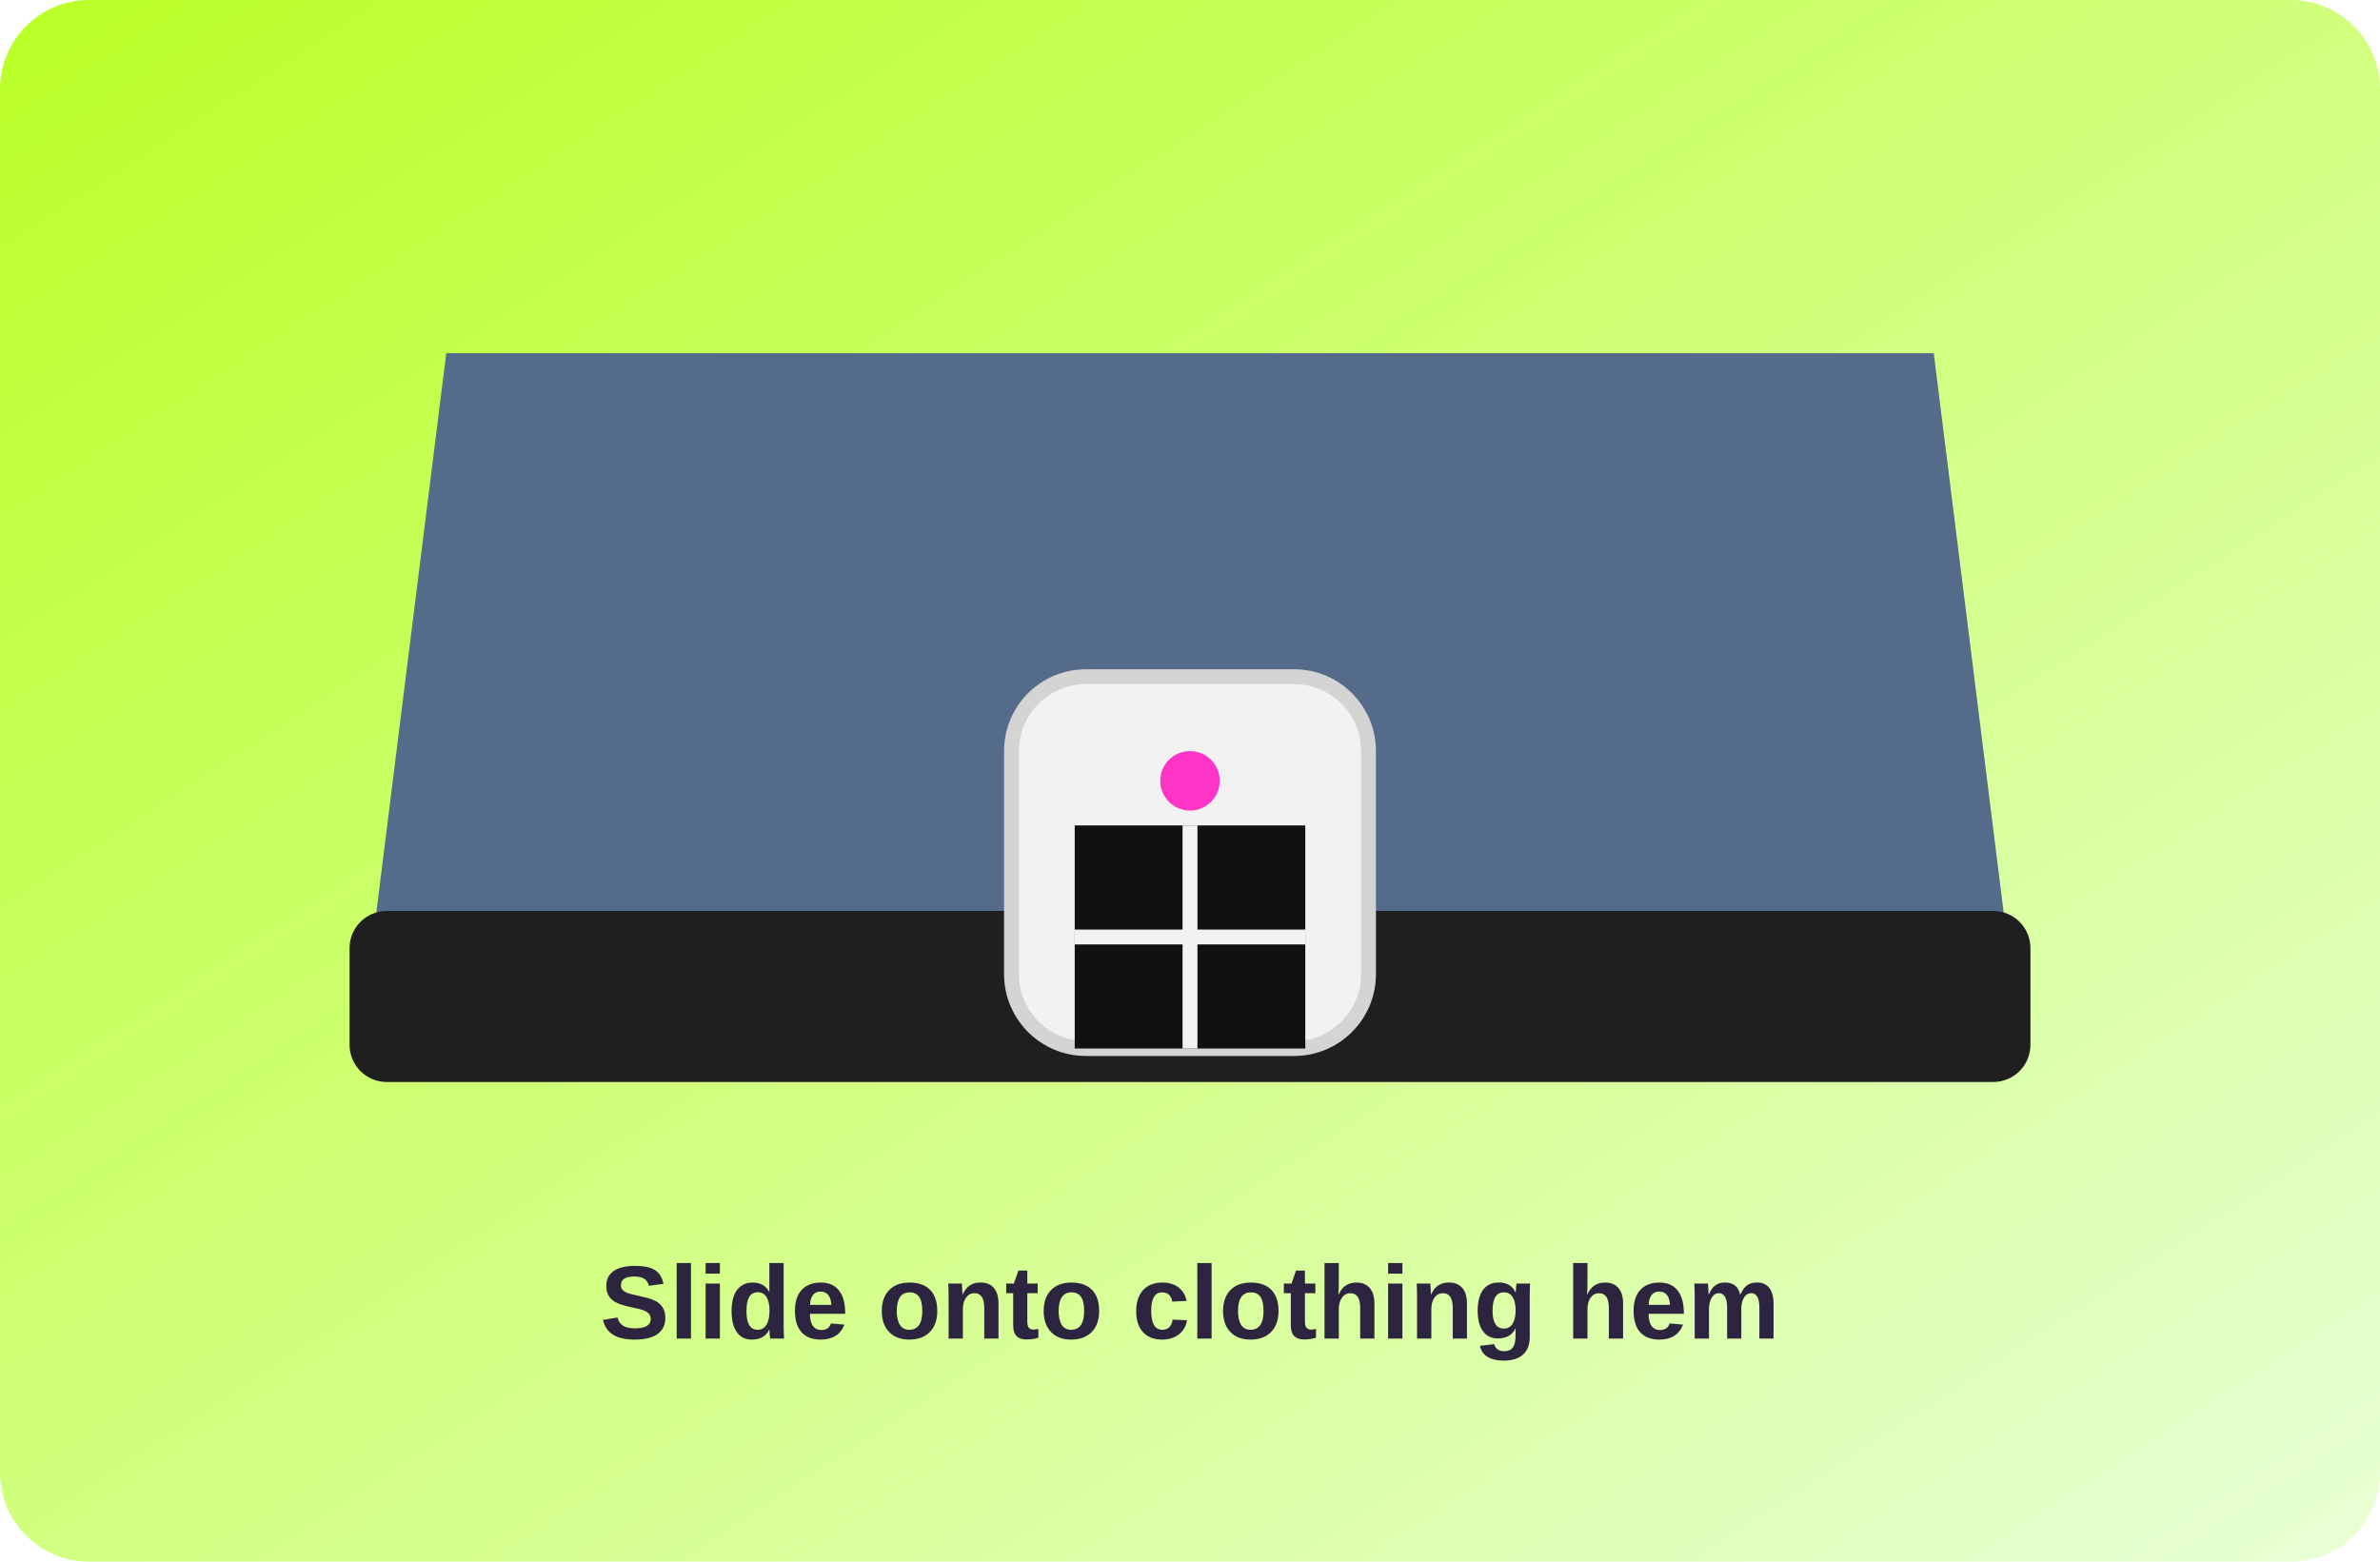
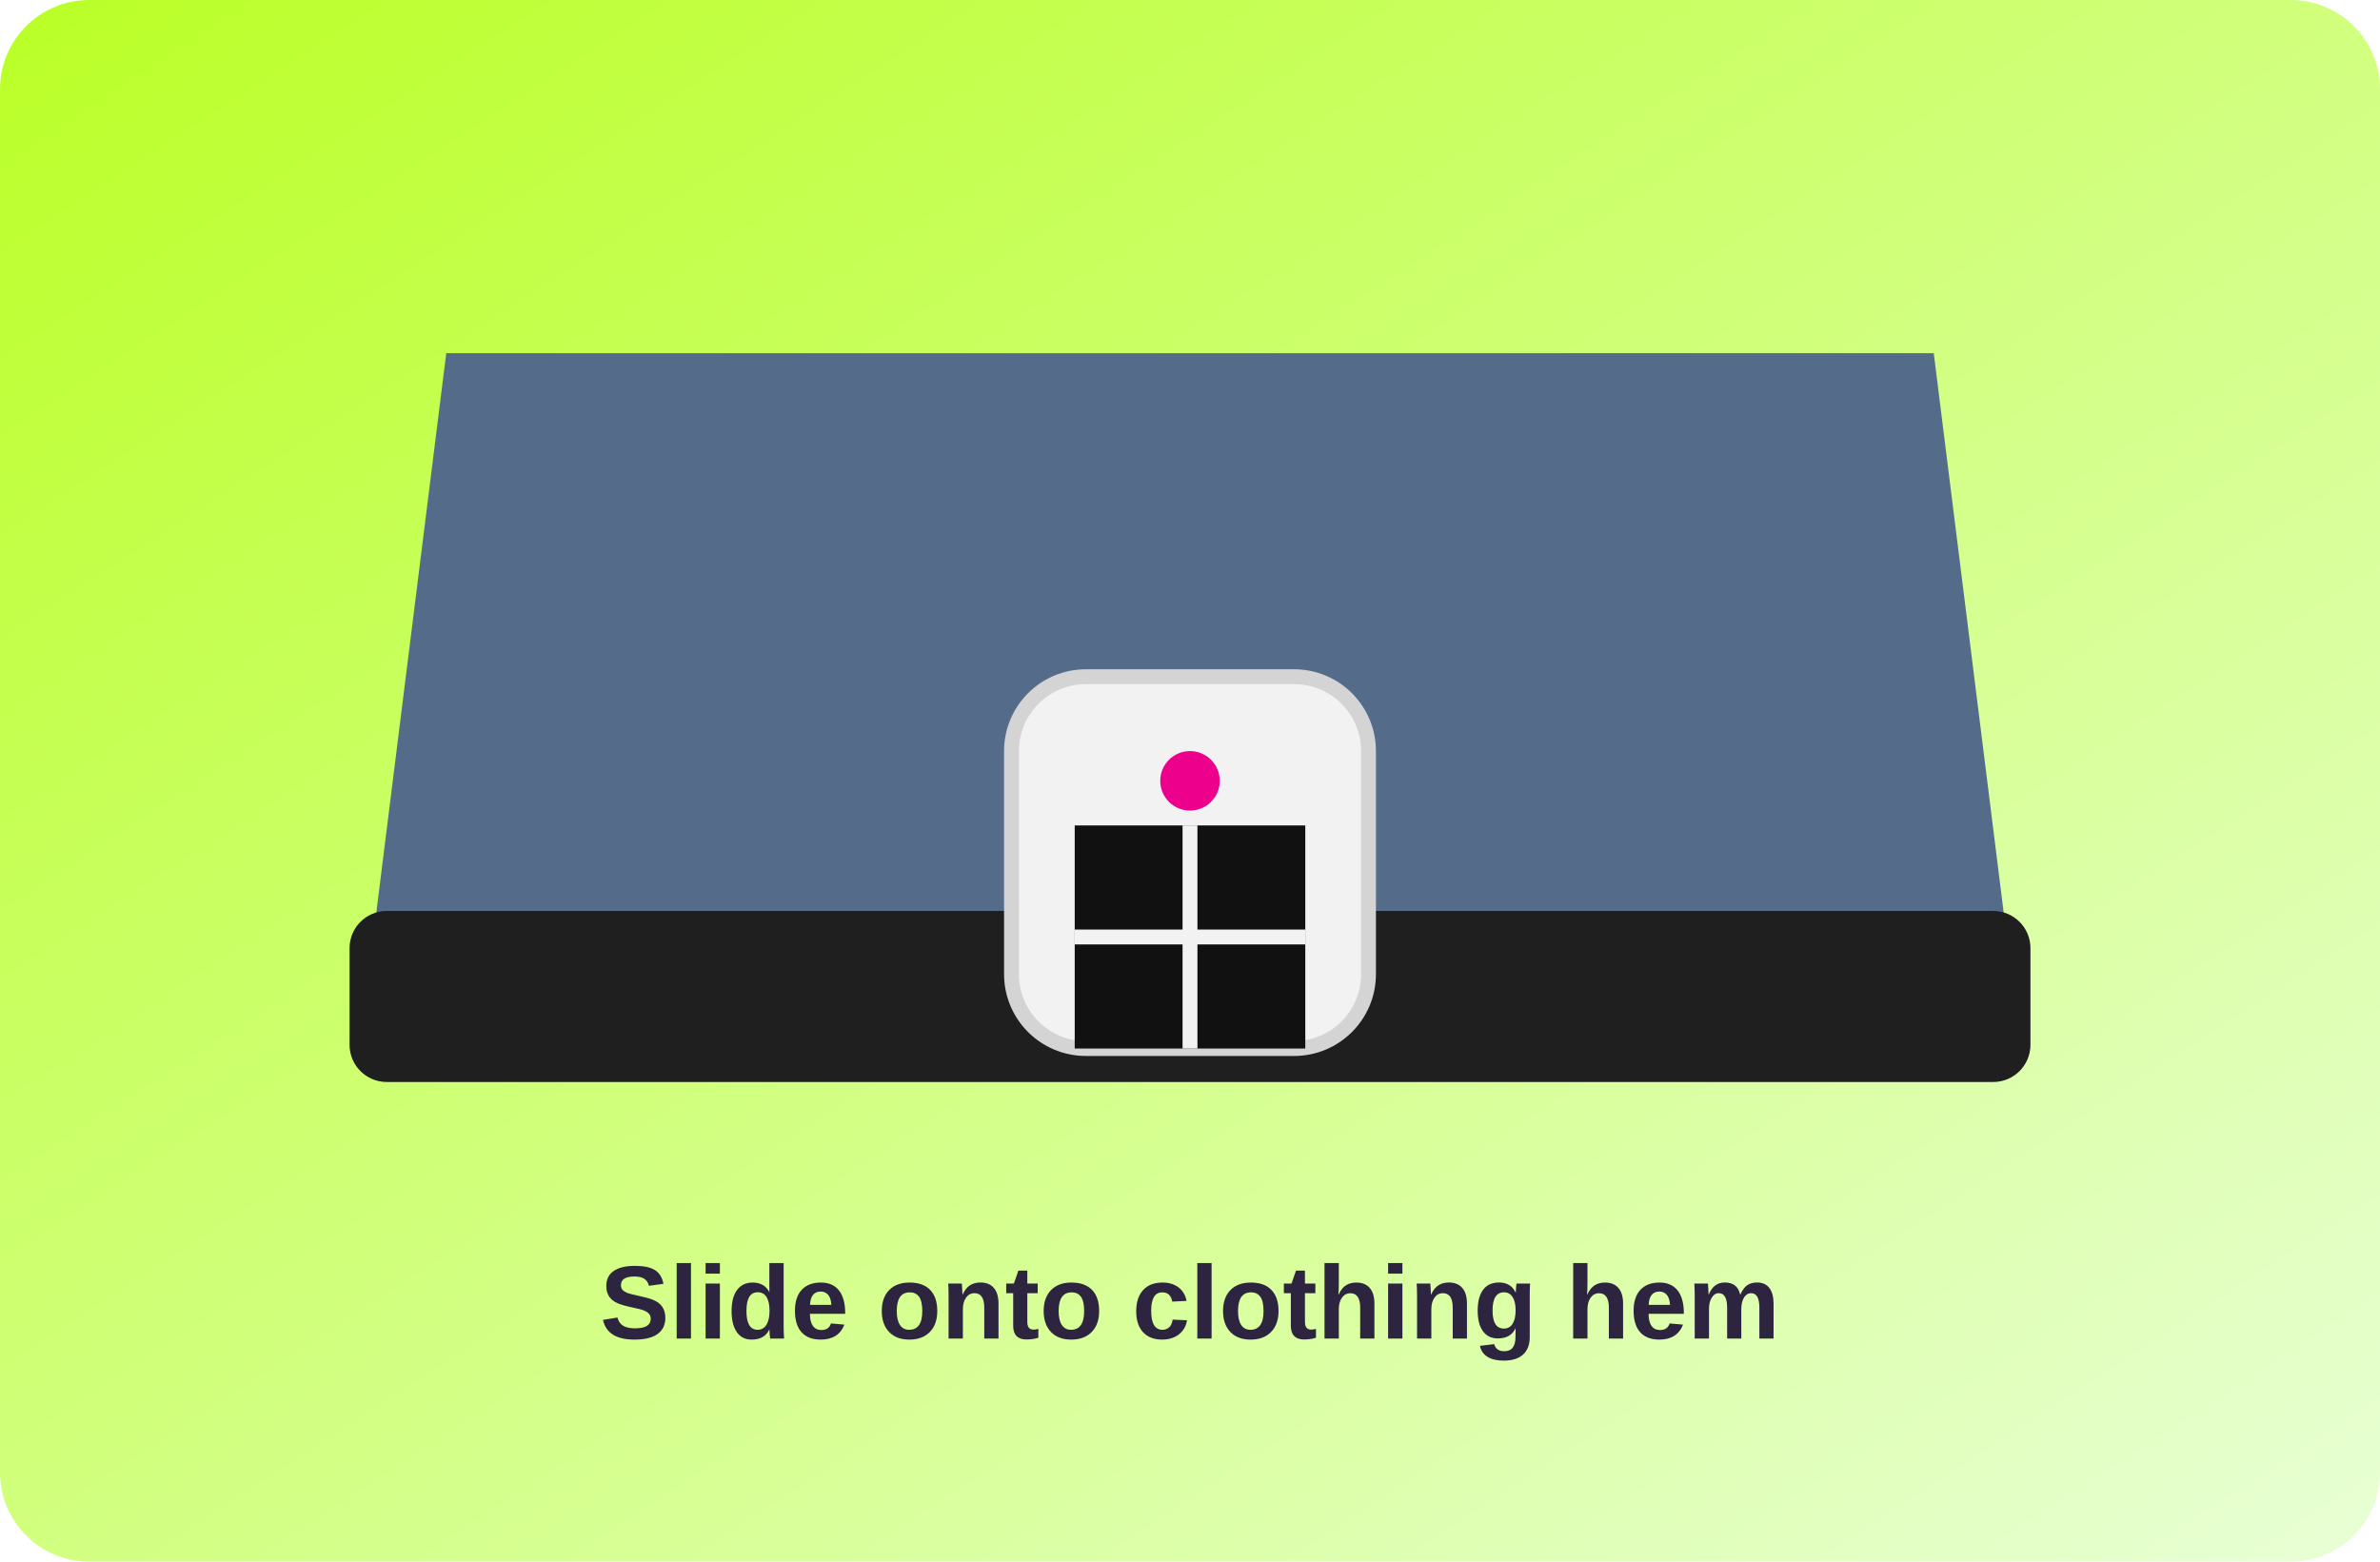
<svg xmlns="http://www.w3.org/2000/svg" viewBox="0 0 640 420" role="img" aria-labelledby="title desc">
  <defs>
    <linearGradient id="bg3" x1="0" y1="0" x2="1" y2="1">
      <stop offset="0%" stop-color="#baff26" />
      <stop offset="100%" stop-color="#e8ffd6" />
    </linearGradient>
  </defs>
  <rect width="640" height="420" rx="24" fill="url(#bg3)" />
  <path d="M120 95h400l20 160H100z" fill="#556b8a" />
  <rect x="94" y="245" width="452" height="46" rx="10" fill="#1f1f1f" />
  <rect x="272" y="182" width="96" height="100" rx="20" fill="#f2f2f2" stroke="#d4d4d4" stroke-width="4" />
-   <circle cx="320" cy="210" r="8" fill="#ff35c8" />
+   <circle cx="320" cy="210" r="8" fill="#ec008c" />
  <rect x="289" y="222" width="62" height="60" fill="#111" />
  <path d="M289 252h62M320 222v60" stroke="#f2f2f2" stroke-width="4" />
  <text x="320" y="360" text-anchor="middle" font-family="Nunito, Arial, sans-serif" font-size="28" font-weight="700" fill="#2d2440">Slide onto clothing hem</text>
</svg>
